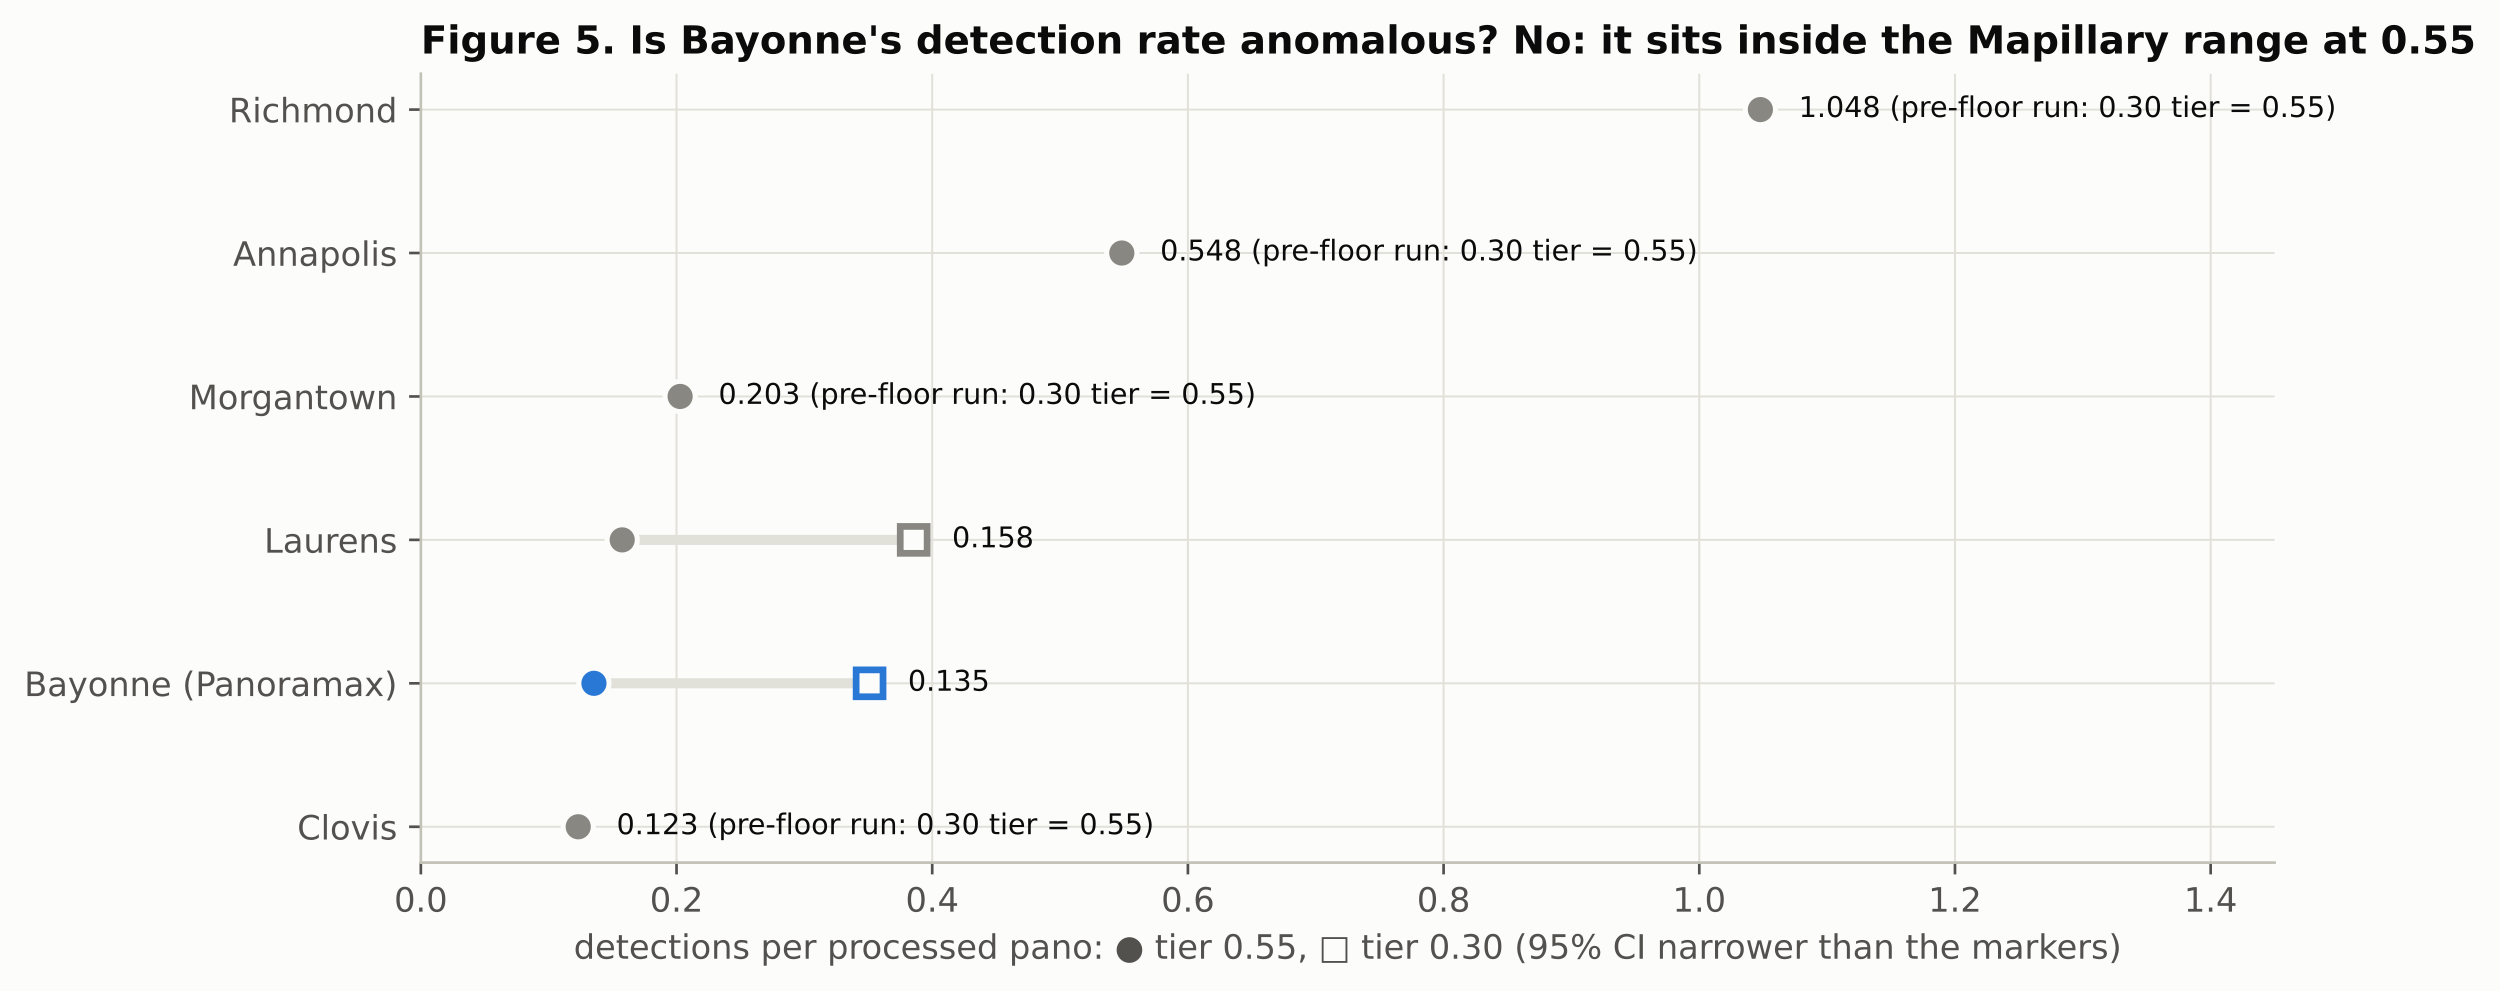
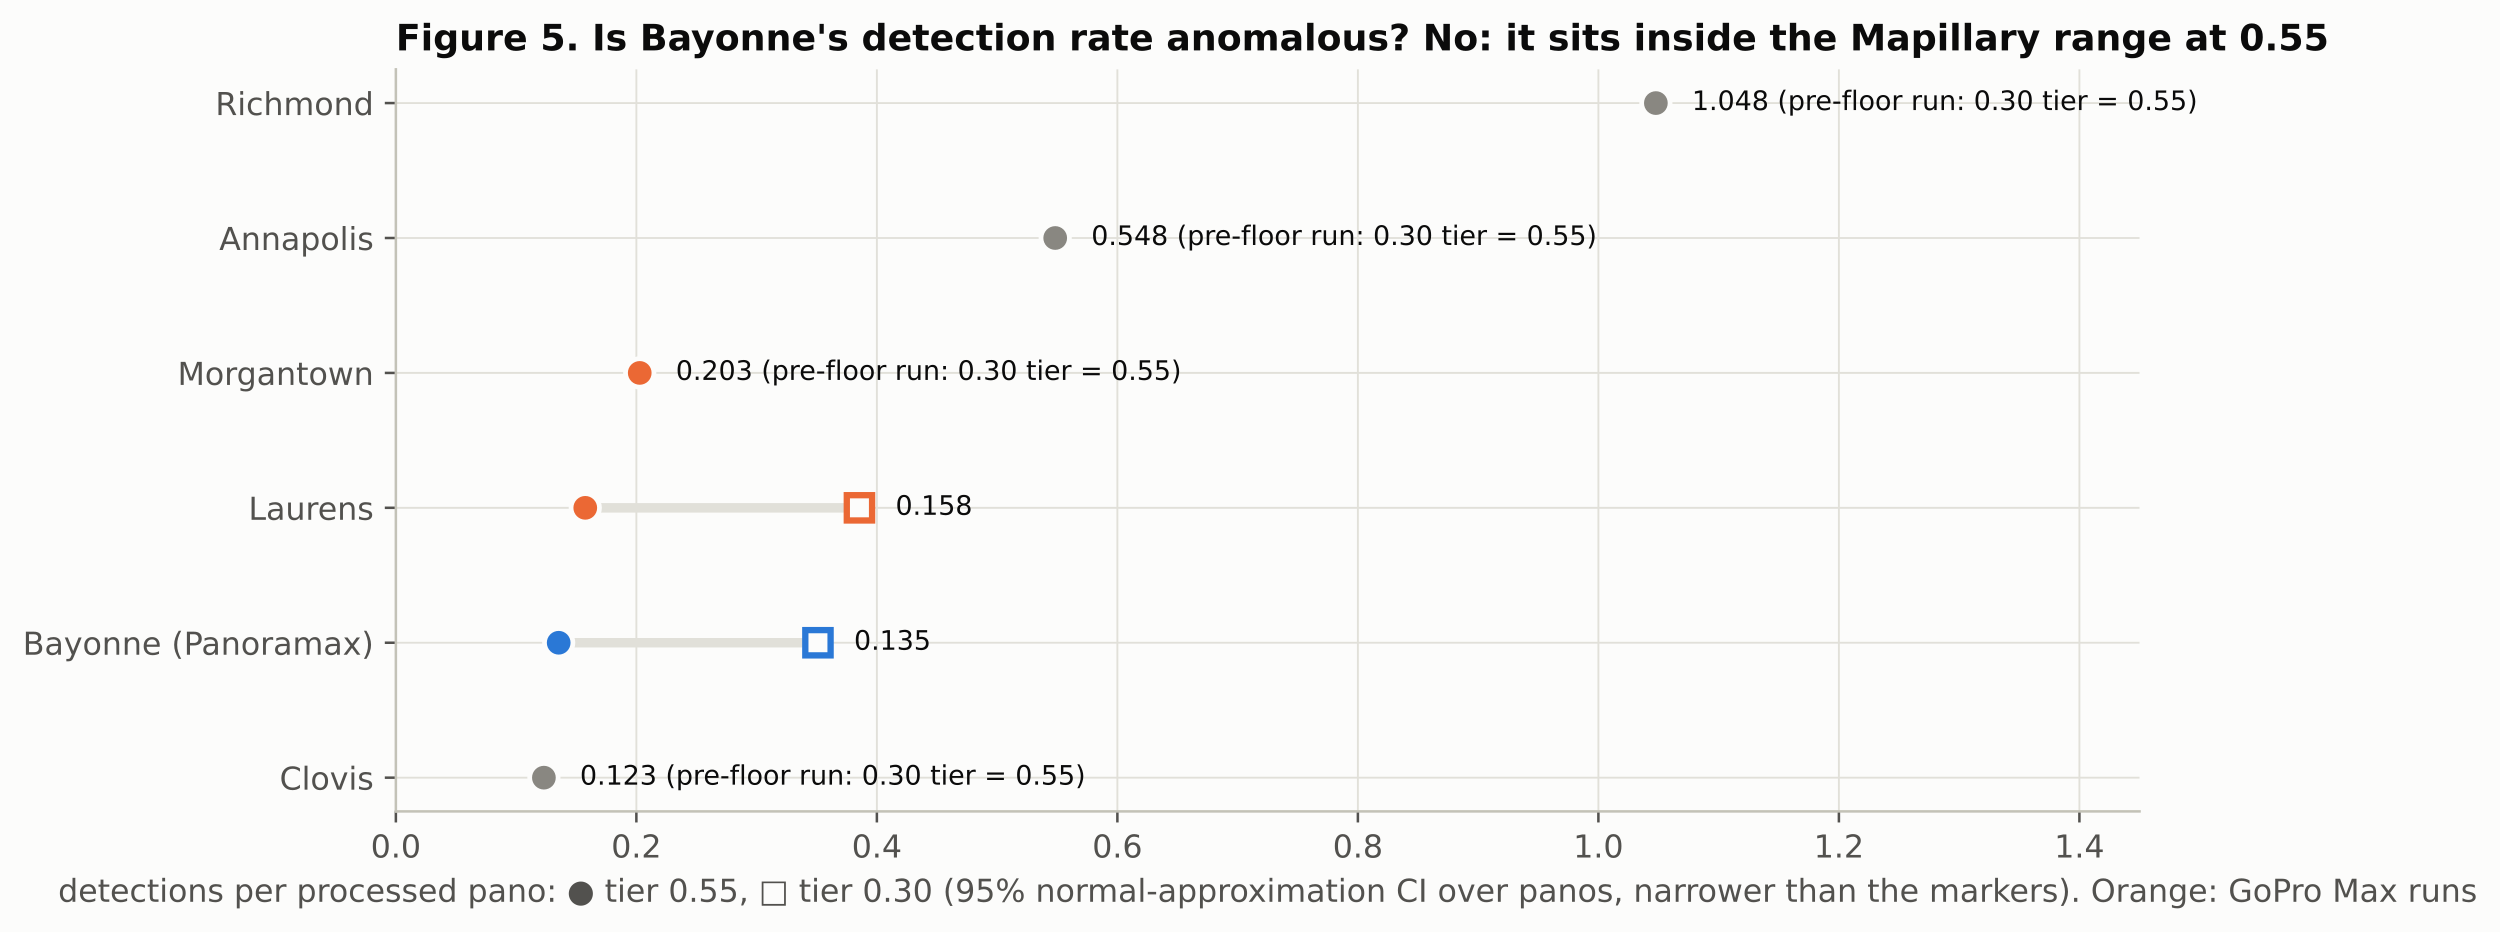
- <svg xmlns="http://www.w3.org/2000/svg" xmlns:xlink="http://www.w3.org/1999/xlink" width="743.898pt" height="294.879pt" viewBox="0 0 743.898 294.879" version="1.1">
+ <svg xmlns="http://www.w3.org/2000/svg" xmlns:xlink="http://www.w3.org/1999/xlink" width="790.855pt" height="294.879pt" viewBox="0 0 790.855 294.879" version="1.1">
  <defs>
    <style type="text/css">*{stroke-linejoin: round; stroke-linecap: butt}</style>
  </defs>
  <g id="figure_1">
    <g id="patch_1">
-       <path d="M -0 294.879  L 743.898 294.879  L 743.898 0  L -0 0  z " style="fill: #fcfcfb" />
+       <path d="M -0 294.879  L 790.855 294.879  L 790.855 0  L -0 0  z " style="fill: #fcfcfb" />
    </g>
    <g id="axes_1">
      <g id="patch_2">
        <path d="M 125.228 256.679  L 676.822 256.679  L 676.822 21.938  L 125.228 21.938  z " style="fill: #fcfcfb" />
      </g>
      <g id="matplotlib.axis_1">
        <g id="xtick_1">
          <g id="line2d_1">
            <path d="M 125.228 256.679  L 125.228 21.938  " clip-path="url(#pca66fc21e7)" style="fill: none; stroke: #e1e0d9; stroke-width: 0.6; stroke-linecap: square" />
          </g>
          <g id="line2d_2">
            <defs>
              <path id="mdde16b9faa" d="M 0 0  L 0 3.5  " style="stroke: #52514e; stroke-width: 0.8" />
            </defs>
            <g>
              <use xlink:href="#mdde16b9faa" x="125.228" y="256.679" style="fill: #52514e; stroke: #52514e; stroke-width: 0.8" />
            </g>
          </g>
          <g id="text_1">
            <text style="font-size: 10px; font-family: 'DejaVu Sans'; text-anchor: middle; fill: #52514e" x="125.228" y="271.276" transform="rotate(-0 125.2281 271.2762)">0.0</text>
          </g>
        </g>
        <g id="xtick_2">
          <g id="line2d_3">
            <path d="M 201.31 256.679  L 201.31 21.938  " clip-path="url(#pca66fc21e7)" style="fill: none; stroke: #e1e0d9; stroke-width: 0.6; stroke-linecap: square" />
          </g>
          <g id="line2d_4">
            <g>
              <use xlink:href="#mdde16b9faa" x="201.31" y="256.679" style="fill: #52514e; stroke: #52514e; stroke-width: 0.8" />
            </g>
          </g>
          <g id="text_2">
            <text style="font-size: 10px; font-family: 'DejaVu Sans'; text-anchor: middle; fill: #52514e" x="201.31" y="271.276" transform="rotate(-0 201.3101 271.2762)">0.2</text>
          </g>
        </g>
        <g id="xtick_3">
          <g id="line2d_5">
            <path d="M 277.392 256.679  L 277.392 21.938  " clip-path="url(#pca66fc21e7)" style="fill: none; stroke: #e1e0d9; stroke-width: 0.6; stroke-linecap: square" />
          </g>
          <g id="line2d_6">
            <g>
              <use xlink:href="#mdde16b9faa" x="277.392" y="256.679" style="fill: #52514e; stroke: #52514e; stroke-width: 0.8" />
            </g>
          </g>
          <g id="text_3">
            <text style="font-size: 10px; font-family: 'DejaVu Sans'; text-anchor: middle; fill: #52514e" x="277.392" y="271.276" transform="rotate(-0 277.392 271.2762)">0.4</text>
          </g>
        </g>
        <g id="xtick_4">
          <g id="line2d_7">
            <path d="M 353.474 256.679  L 353.474 21.938  " clip-path="url(#pca66fc21e7)" style="fill: none; stroke: #e1e0d9; stroke-width: 0.6; stroke-linecap: square" />
          </g>
          <g id="line2d_8">
            <g>
              <use xlink:href="#mdde16b9faa" x="353.474" y="256.679" style="fill: #52514e; stroke: #52514e; stroke-width: 0.8" />
            </g>
          </g>
          <g id="text_4">
            <text style="font-size: 10px; font-family: 'DejaVu Sans'; text-anchor: middle; fill: #52514e" x="353.474" y="271.276" transform="rotate(-0 353.474 271.2762)">0.6</text>
          </g>
        </g>
        <g id="xtick_5">
          <g id="line2d_9">
            <path d="M 429.556 256.679  L 429.556 21.938  " clip-path="url(#pca66fc21e7)" style="fill: none; stroke: #e1e0d9; stroke-width: 0.6; stroke-linecap: square" />
          </g>
          <g id="line2d_10">
            <g>
              <use xlink:href="#mdde16b9faa" x="429.556" y="256.679" style="fill: #52514e; stroke: #52514e; stroke-width: 0.8" />
            </g>
          </g>
          <g id="text_5">
            <text style="font-size: 10px; font-family: 'DejaVu Sans'; text-anchor: middle; fill: #52514e" x="429.556" y="271.276" transform="rotate(-0 429.5559 271.2762)">0.8</text>
          </g>
        </g>
        <g id="xtick_6">
          <g id="line2d_11">
            <path d="M 505.638 256.679  L 505.638 21.938  " clip-path="url(#pca66fc21e7)" style="fill: none; stroke: #e1e0d9; stroke-width: 0.6; stroke-linecap: square" />
          </g>
          <g id="line2d_12">
            <g>
              <use xlink:href="#mdde16b9faa" x="505.638" y="256.679" style="fill: #52514e; stroke: #52514e; stroke-width: 0.8" />
            </g>
          </g>
          <g id="text_6">
            <text style="font-size: 10px; font-family: 'DejaVu Sans'; text-anchor: middle; fill: #52514e" x="505.638" y="271.276" transform="rotate(-0 505.6378 271.2762)">1.0</text>
          </g>
        </g>
        <g id="xtick_7">
          <g id="line2d_13">
            <path d="M 581.72 256.679  L 581.72 21.938  " clip-path="url(#pca66fc21e7)" style="fill: none; stroke: #e1e0d9; stroke-width: 0.6; stroke-linecap: square" />
          </g>
          <g id="line2d_14">
            <g>
              <use xlink:href="#mdde16b9faa" x="581.72" y="256.679" style="fill: #52514e; stroke: #52514e; stroke-width: 0.8" />
            </g>
          </g>
          <g id="text_7">
            <text style="font-size: 10px; font-family: 'DejaVu Sans'; text-anchor: middle; fill: #52514e" x="581.72" y="271.276" transform="rotate(-0 581.7198 271.2762)">1.2</text>
          </g>
        </g>
        <g id="xtick_8">
          <g id="line2d_15">
            <path d="M 657.802 256.679  L 657.802 21.938  " clip-path="url(#pca66fc21e7)" style="fill: none; stroke: #e1e0d9; stroke-width: 0.6; stroke-linecap: square" />
          </g>
          <g id="line2d_16">
            <g>
              <use xlink:href="#mdde16b9faa" x="657.802" y="256.679" style="fill: #52514e; stroke: #52514e; stroke-width: 0.8" />
            </g>
          </g>
          <g id="text_8">
            <text style="font-size: 10px; font-family: 'DejaVu Sans'; text-anchor: middle; fill: #52514e" x="657.802" y="271.276" transform="rotate(-0 657.8017 271.2762)">1.4</text>
          </g>
        </g>
        <g id="text_9">
-           <text style="font-size: 10px; font-family: 'DejaVu Sans'; text-anchor: middle; fill: #52514e" x="401.025" y="285.277" transform="rotate(-0 401.0252 285.277)">detections per processed pano: ● tier 0.55, □ tier 0.30 (95% CI narrower than the markers)</text>
+           <text style="font-size: 10px; font-family: 'DejaVu Sans'; text-anchor: middle; fill: #52514e" x="401.025" y="285.277" transform="rotate(-0 401.0252 285.277)">detections per processed pano: ● tier 0.55, □ tier 0.30 (95% normal-approximation CI over panos, narrower than the markers). Orange: GoPro Max runs</text>
        </g>
      </g>
      <g id="matplotlib.axis_2">
        <g id="ytick_1">
          <g id="line2d_17">
            <path d="M 125.228 246.009  L 676.822 246.009  " clip-path="url(#pca66fc21e7)" style="fill: none; stroke: #e1e0d9; stroke-width: 0.6; stroke-linecap: square" />
          </g>
          <g id="line2d_18">
            <defs>
              <path id="m55f28c9eec" d="M 0 0  L -3.5 0  " style="stroke: #52514e; stroke-width: 0.8" />
            </defs>
            <g>
              <use xlink:href="#m55f28c9eec" x="125.228" y="246.009" style="fill: #52514e; stroke: #52514e; stroke-width: 0.8" />
            </g>
          </g>
          <g id="text_10">
            <text style="font-size: 10px; font-family: 'DejaVu Sans'; text-anchor: end; fill: #52514e" x="118.228" y="249.808" transform="rotate(-0 118.2281 249.8078)">Clovis</text>
          </g>
        </g>
        <g id="ytick_2">
          <g id="line2d_19">
            <path d="M 125.228 203.328  L 676.822 203.328  " clip-path="url(#pca66fc21e7)" style="fill: none; stroke: #e1e0d9; stroke-width: 0.6; stroke-linecap: square" />
          </g>
          <g id="line2d_20">
            <g>
              <use xlink:href="#m55f28c9eec" x="125.228" y="203.328" style="fill: #52514e; stroke: #52514e; stroke-width: 0.8" />
            </g>
          </g>
          <g id="text_11">
            <text style="font-size: 10px; font-family: 'DejaVu Sans'; text-anchor: end; fill: #52514e" x="118.228" y="207.127" transform="rotate(-0 118.2281 207.1273)">Bayonne (Panoramax)</text>
          </g>
        </g>
        <g id="ytick_3">
          <g id="line2d_21">
            <path d="M 125.228 160.648  L 676.822 160.648  " clip-path="url(#pca66fc21e7)" style="fill: none; stroke: #e1e0d9; stroke-width: 0.6; stroke-linecap: square" />
          </g>
          <g id="line2d_22">
            <g>
              <use xlink:href="#m55f28c9eec" x="125.228" y="160.648" style="fill: #52514e; stroke: #52514e; stroke-width: 0.8" />
            </g>
          </g>
          <g id="text_12">
            <text style="font-size: 10px; font-family: 'DejaVu Sans'; text-anchor: end; fill: #52514e" x="118.228" y="164.447" transform="rotate(-0 118.2281 164.4472)">Laurens</text>
          </g>
        </g>
        <g id="ytick_4">
          <g id="line2d_23">
            <path d="M 125.228 117.968  L 676.822 117.968  " clip-path="url(#pca66fc21e7)" style="fill: none; stroke: #e1e0d9; stroke-width: 0.6; stroke-linecap: square" />
          </g>
          <g id="line2d_24">
            <g>
              <use xlink:href="#m55f28c9eec" x="125.228" y="117.968" style="fill: #52514e; stroke: #52514e; stroke-width: 0.8" />
            </g>
          </g>
          <g id="text_13">
            <text style="font-size: 10px; font-family: 'DejaVu Sans'; text-anchor: end; fill: #52514e" x="118.228" y="121.767" transform="rotate(-0 118.2281 121.7672)">Morgantown</text>
          </g>
        </g>
        <g id="ytick_5">
          <g id="line2d_25">
            <path d="M 125.228 75.288  L 676.822 75.288  " clip-path="url(#pca66fc21e7)" style="fill: none; stroke: #e1e0d9; stroke-width: 0.6; stroke-linecap: square" />
          </g>
          <g id="line2d_26">
            <g>
              <use xlink:href="#m55f28c9eec" x="125.228" y="75.288" style="fill: #52514e; stroke: #52514e; stroke-width: 0.8" />
            </g>
          </g>
          <g id="text_14">
            <text style="font-size: 10px; font-family: 'DejaVu Sans'; text-anchor: end; fill: #52514e" x="118.228" y="79.088" transform="rotate(-0 118.2281 79.0875)">Annapolis</text>
          </g>
        </g>
        <g id="ytick_6">
          <g id="line2d_27">
            <path d="M 125.228 32.608  L 676.822 32.608  " clip-path="url(#pca66fc21e7)" style="fill: none; stroke: #e1e0d9; stroke-width: 0.6; stroke-linecap: square" />
          </g>
          <g id="line2d_28">
            <g>
              <use xlink:href="#m55f28c9eec" x="125.228" y="32.608" style="fill: #52514e; stroke: #52514e; stroke-width: 0.8" />
            </g>
          </g>
          <g id="text_15">
            <text style="font-size: 10px; font-family: 'DejaVu Sans'; text-anchor: end; fill: #52514e" x="118.228" y="36.407" transform="rotate(-0 118.2281 36.40744)">Richmond</text>
          </g>
        </g>
      </g>
      <g id="line2d_29">
        <path d="M 172.057 246.009  L 172.057 246.009  " clip-path="url(#pca66fc21e7)" style="fill: none; stroke: #e1e0d9; stroke-width: 3; stroke-linecap: square" />
      </g>
      <g id="line2d_30">
        <path d="M 176.736 203.328  L 258.752 203.328  " clip-path="url(#pca66fc21e7)" style="fill: none; stroke: #e1e0d9; stroke-width: 3; stroke-linecap: square" />
      </g>
      <g id="line2d_31">
        <path d="M 185.143 160.648  L 271.876 160.648  " clip-path="url(#pca66fc21e7)" style="fill: none; stroke: #e1e0d9; stroke-width: 3; stroke-linecap: square" />
      </g>
      <g id="line2d_32">
        <path d="M 202.375 117.968  L 202.375 117.968  " clip-path="url(#pca66fc21e7)" style="fill: none; stroke: #e1e0d9; stroke-width: 3; stroke-linecap: square" />
      </g>
      <g id="line2d_33">
        <path d="M 333.807 75.288  L 333.807 75.288  " clip-path="url(#pca66fc21e7)" style="fill: none; stroke: #e1e0d9; stroke-width: 3; stroke-linecap: square" />
      </g>
      <g id="line2d_34">
        <path d="M 523.821 32.608  L 523.821 32.608  " clip-path="url(#pca66fc21e7)" style="fill: none; stroke: #e1e0d9; stroke-width: 3; stroke-linecap: square" />
      </g>
      <g id="patch_3">
        <path d="M 125.228 256.679  L 125.228 21.938  " style="fill: none; stroke: #c3c2b7; stroke-width: 0.8; stroke-linejoin: miter; stroke-linecap: square" />
      </g>
      <g id="patch_4">
        <path d="M 125.228 256.679  L 676.822 256.679  " style="fill: none; stroke: #c3c2b7; stroke-width: 0.8; stroke-linejoin: miter; stroke-linecap: square" />
      </g>
      <g id="line2d_35">
        <defs>
          <path id="md762c11b1e" d="M 0 4.5  C 1.193 4.5 2.338 4.026 3.182 3.182  C 4.026 2.338 4.5 1.193 4.5 0  C 4.5 -1.193 4.026 -2.338 3.182 -3.182  C 2.338 -4.026 1.193 -4.5 0 -4.5  C -1.193 -4.5 -2.338 -4.026 -3.182 -3.182  C -4.026 -2.338 -4.5 -1.193 -4.5 0  C -4.5 1.193 -4.026 2.338 -3.182 3.182  C -2.338 4.026 -1.193 4.5 0 4.5  z " style="stroke: #fcfcfb; stroke-width: 1.5" />
        </defs>
        <g clip-path="url(#pca66fc21e7)">
          <use xlink:href="#md762c11b1e" x="172.057" y="246.009" style="fill: #898781; stroke: #fcfcfb; stroke-width: 1.5" />
        </g>
      </g>
      <g id="text_16">
        <text style="font-size: 8.5px; font-family: 'DejaVu Sans'; text-anchor: start; fill: #0b0b0b" x="183.469" y="248.217" transform="rotate(-0 183.4689 248.2169)">0.123  (pre-floor run: 0.30 tier = 0.55)</text>
      </g>
      <g id="line2d_36">
        <defs>
          <path id="m76340066ab" d="M 0 4.5  C 1.193 4.5 2.338 4.026 3.182 3.182  C 4.026 2.338 4.5 1.193 4.5 0  C 4.5 -1.193 4.026 -2.338 3.182 -3.182  C 2.338 -4.026 1.193 -4.5 0 -4.5  C -1.193 -4.5 -2.338 -4.026 -3.182 -3.182  C -4.026 -2.338 -4.5 -1.193 -4.5 0  C -4.5 1.193 -4.026 2.338 -3.182 3.182  C -2.338 4.026 -1.193 4.5 0 4.5  z " style="stroke: #fcfcfb; stroke-width: 1.5" />
        </defs>
        <g clip-path="url(#pca66fc21e7)">
          <use xlink:href="#m76340066ab" x="176.736" y="203.328" style="fill: #2a78d6; stroke: #fcfcfb; stroke-width: 1.5" />
        </g>
      </g>
      <g id="line2d_37">
        <defs>
          <path id="mf971eb1266" d="M -4 4  L 4 4  L 4 -4  L -4 -4  z " style="stroke: #2a78d6; stroke-width: 2; stroke-linejoin: miter" />
        </defs>
        <g clip-path="url(#pca66fc21e7)">
          <use xlink:href="#mf971eb1266" x="258.752" y="203.328" style="fill: #fcfcfb; stroke: #2a78d6; stroke-width: 2; stroke-linejoin: miter" />
        </g>
      </g>
      <g id="text_17">
        <text style="font-size: 8.5px; font-family: 'DejaVu Sans'; text-anchor: start; fill: #0b0b0b" x="270.164" y="205.536" transform="rotate(-0 270.1642 205.5365)">0.135</text>
      </g>
      <g id="line2d_38">
-         <g clip-path="url(#pca66fc21e7)">
-           <use xlink:href="#md762c11b1e" x="185.143" y="160.648" style="fill: #898781; stroke: #fcfcfb; stroke-width: 1.5" />
+         <defs>
+           <path id="m72075642d8" d="M 0 4.5  C 1.193 4.5 2.338 4.026 3.182 3.182  C 4.026 2.338 4.5 1.193 4.5 0  C 4.5 -1.193 4.026 -2.338 3.182 -3.182  C 2.338 -4.026 1.193 -4.5 0 -4.5  C -1.193 -4.5 -2.338 -4.026 -3.182 -3.182  C -4.026 -2.338 -4.5 -1.193 -4.5 0  C -4.5 1.193 -4.026 2.338 -3.182 3.182  C -2.338 4.026 -1.193 4.5 0 4.5  z " style="stroke: #fcfcfb; stroke-width: 1.5" />
+         </defs>
+         <g clip-path="url(#pca66fc21e7)">
+           <use xlink:href="#m72075642d8" x="185.143" y="160.648" style="fill: #eb6834; stroke: #fcfcfb; stroke-width: 1.5" />
        </g>
      </g>
      <g id="line2d_39">
        <defs>
-           <path id="m96d721f9eb" d="M -4 4  L 4 4  L 4 -4  L -4 -4  z " style="stroke: #898781; stroke-width: 2; stroke-linejoin: miter" />
-         </defs>
-         <g clip-path="url(#pca66fc21e7)">
-           <use xlink:href="#m96d721f9eb" x="271.876" y="160.648" style="fill: #fcfcfb; stroke: #898781; stroke-width: 2; stroke-linejoin: miter" />
+           <path id="mdb870e8c55" d="M -4 4  L 4 4  L 4 -4  L -4 -4  z " style="stroke: #eb6834; stroke-width: 2; stroke-linejoin: miter" />
+         </defs>
+         <g clip-path="url(#pca66fc21e7)">
+           <use xlink:href="#mdb870e8c55" x="271.876" y="160.648" style="fill: #fcfcfb; stroke: #eb6834; stroke-width: 2; stroke-linejoin: miter" />
        </g>
      </g>
      <g id="text_18">
        <text style="font-size: 8.5px; font-family: 'DejaVu Sans'; text-anchor: start; fill: #0b0b0b" x="283.288" y="162.856" transform="rotate(-0 283.2884 162.8564)">0.158</text>
      </g>
      <g id="line2d_40">
        <g clip-path="url(#pca66fc21e7)">
-           <use xlink:href="#md762c11b1e" x="202.375" y="117.968" style="fill: #898781; stroke: #fcfcfb; stroke-width: 1.5" />
+           <use xlink:href="#m72075642d8" x="202.375" y="117.968" style="fill: #eb6834; stroke: #fcfcfb; stroke-width: 1.5" />
        </g>
      </g>
      <g id="text_19">
        <text style="font-size: 8.5px; font-family: 'DejaVu Sans'; text-anchor: start; fill: #0b0b0b" x="213.788" y="120.177" transform="rotate(-0 213.7875 120.1767)">0.203  (pre-floor run: 0.30 tier = 0.55)</text>
      </g>
      <g id="line2d_41">
        <g clip-path="url(#pca66fc21e7)">
          <use xlink:href="#md762c11b1e" x="333.807" y="75.288" style="fill: #898781; stroke: #fcfcfb; stroke-width: 1.5" />
        </g>
      </g>
      <g id="text_20">
        <text style="font-size: 8.5px; font-family: 'DejaVu Sans'; text-anchor: start; fill: #0b0b0b" x="345.219" y="77.497" transform="rotate(-0 345.2191 77.49662)">0.548  (pre-floor run: 0.30 tier = 0.55)</text>
      </g>
      <g id="line2d_42">
        <g clip-path="url(#pca66fc21e7)">
          <use xlink:href="#md762c11b1e" x="523.821" y="32.608" style="fill: #898781; stroke: #fcfcfb; stroke-width: 1.5" />
        </g>
      </g>
      <g id="text_21">
        <text style="font-size: 8.5px; font-family: 'DejaVu Sans'; text-anchor: start; fill: #0b0b0b" x="535.234" y="34.817" transform="rotate(-0 535.2337 34.81656)">1.048  (pre-floor run: 0.30 tier = 0.55)</text>
      </g>
      <g id="text_22">
        <text style="font-weight: 700; font-size: 11.5px; font-family: 'DejaVu Sans'; text-anchor: start; fill: #0b0b0b" x="125.228" y="15.938" transform="rotate(-0 125.2281 15.9382)">Figure 5. Is Bayonne's detection rate anomalous? No: it sits inside the Mapillary range at 0.55</text>
      </g>
    </g>
  </g>
  <defs>
    <clipPath id="pca66fc21e7">
      <rect x="125.228" y="21.938" width="551.594" height="234.74" />
    </clipPath>
  </defs>
</svg>
